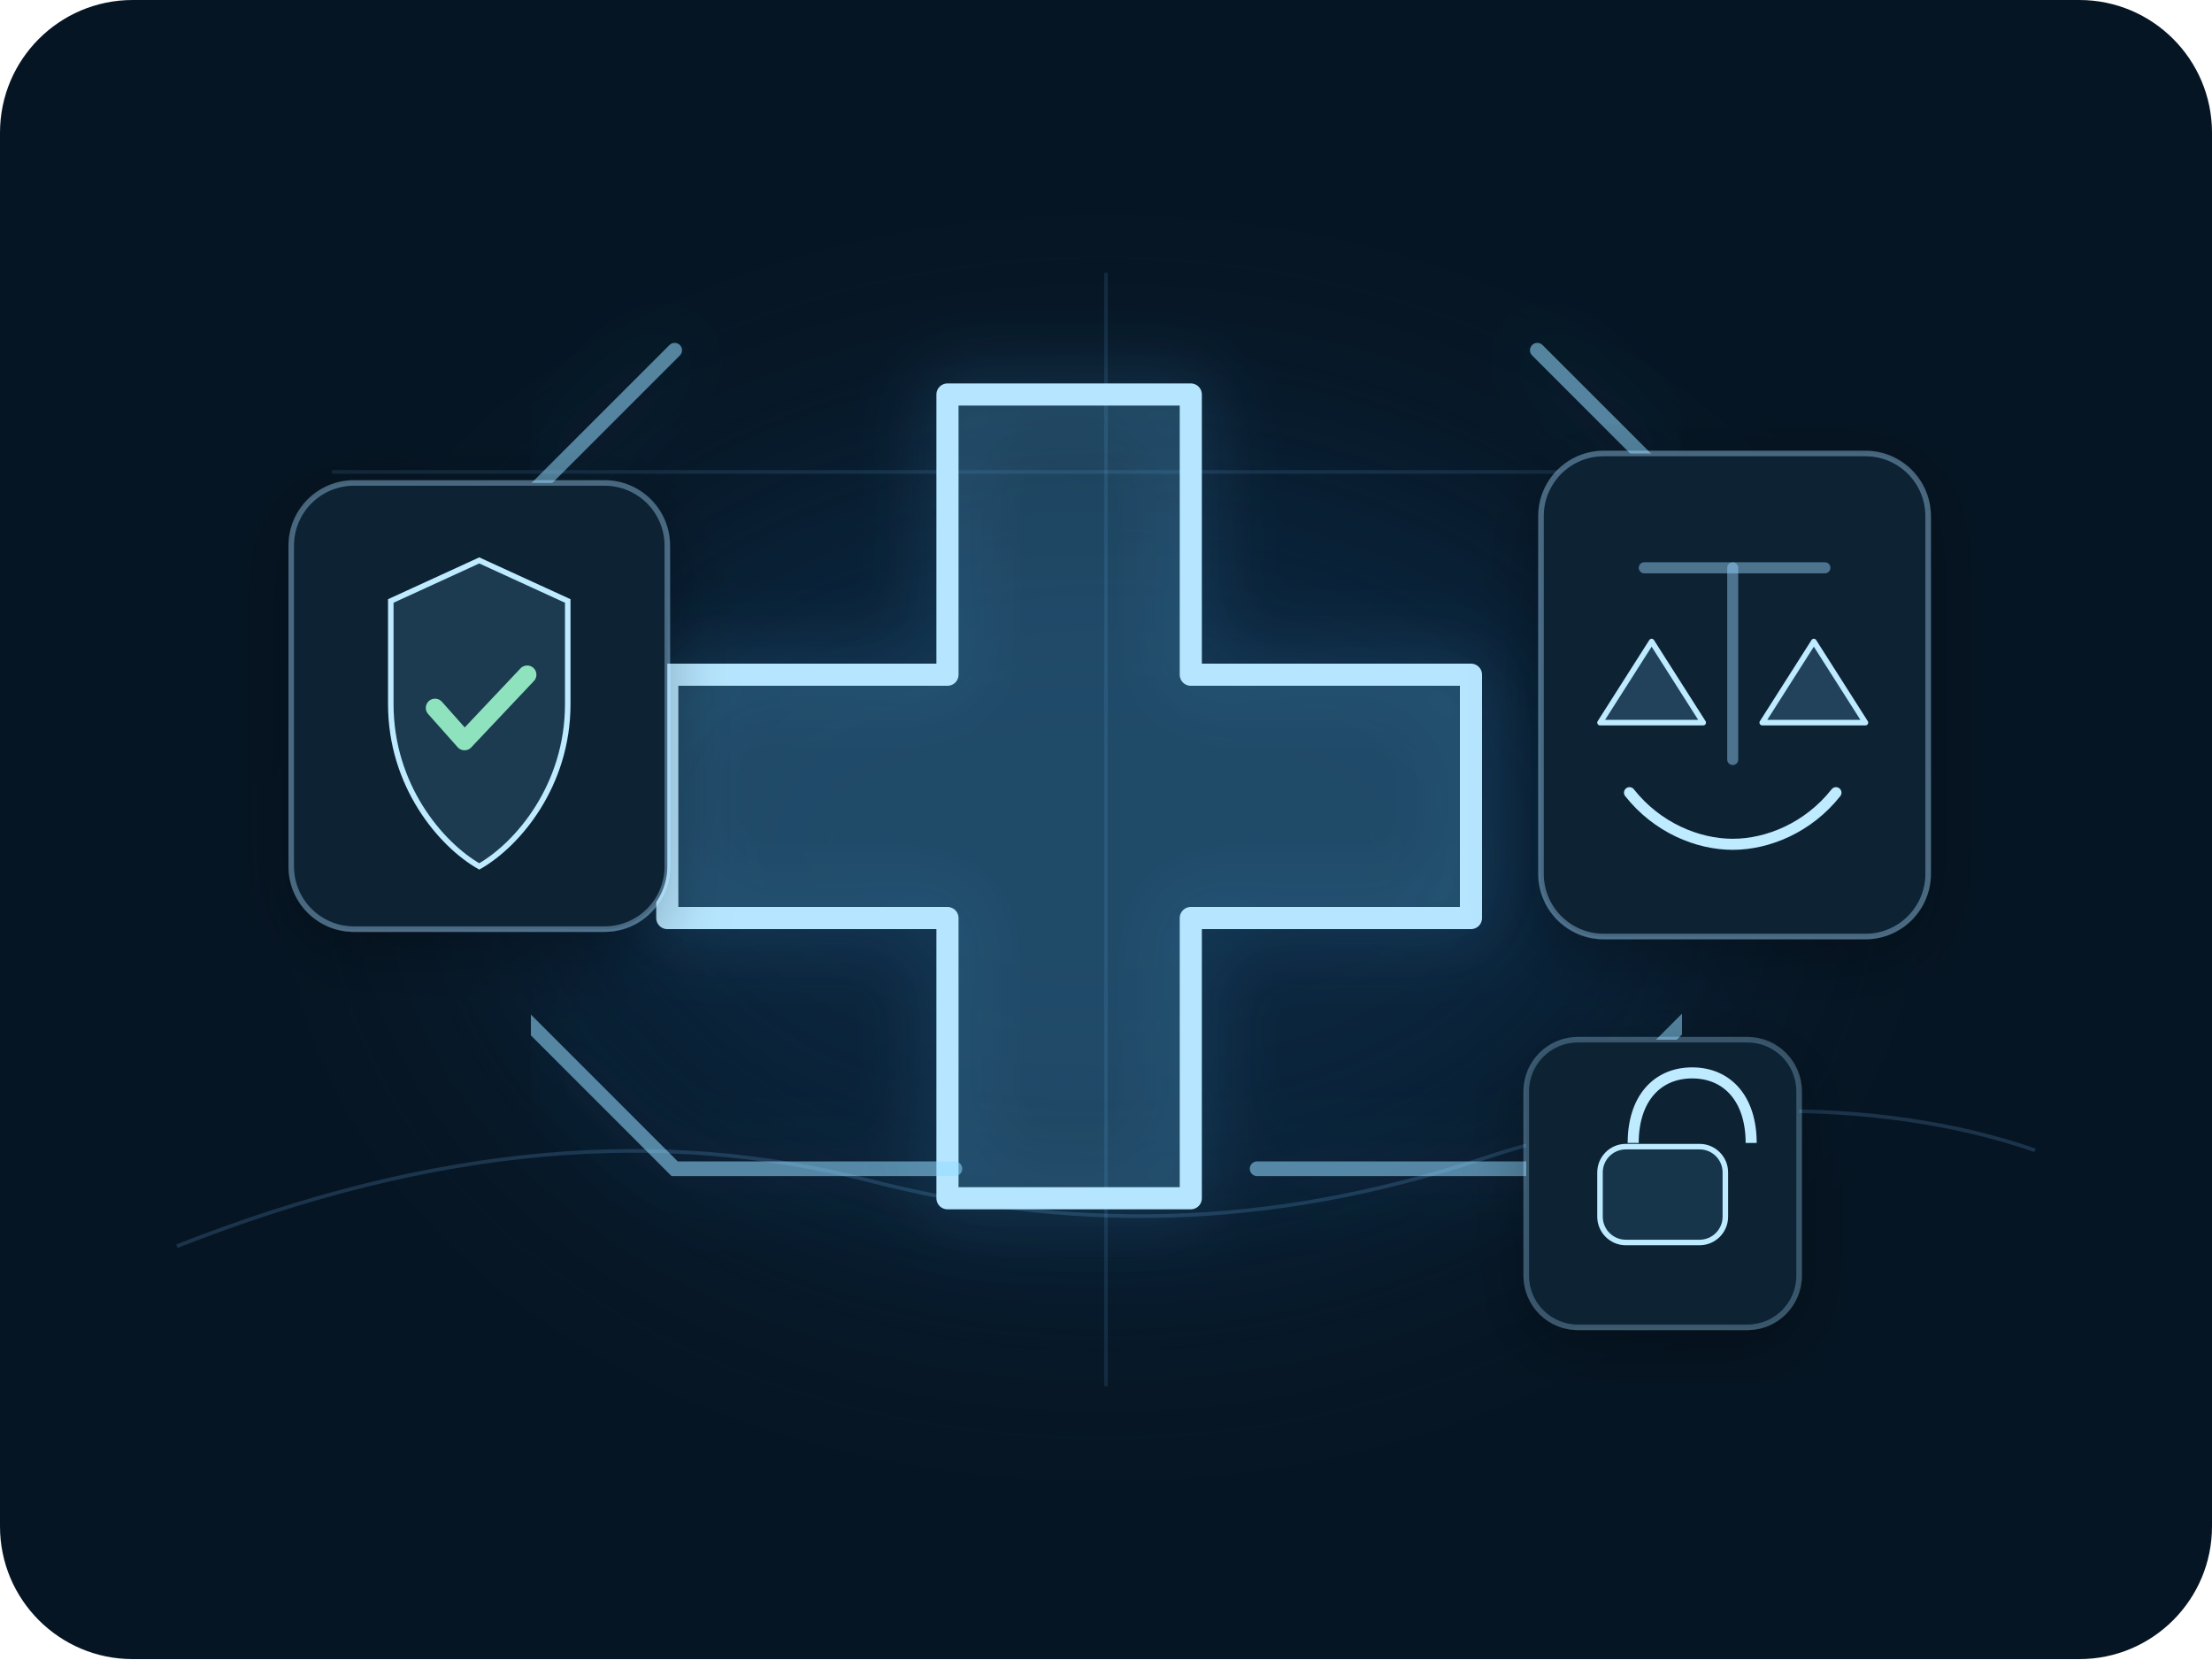
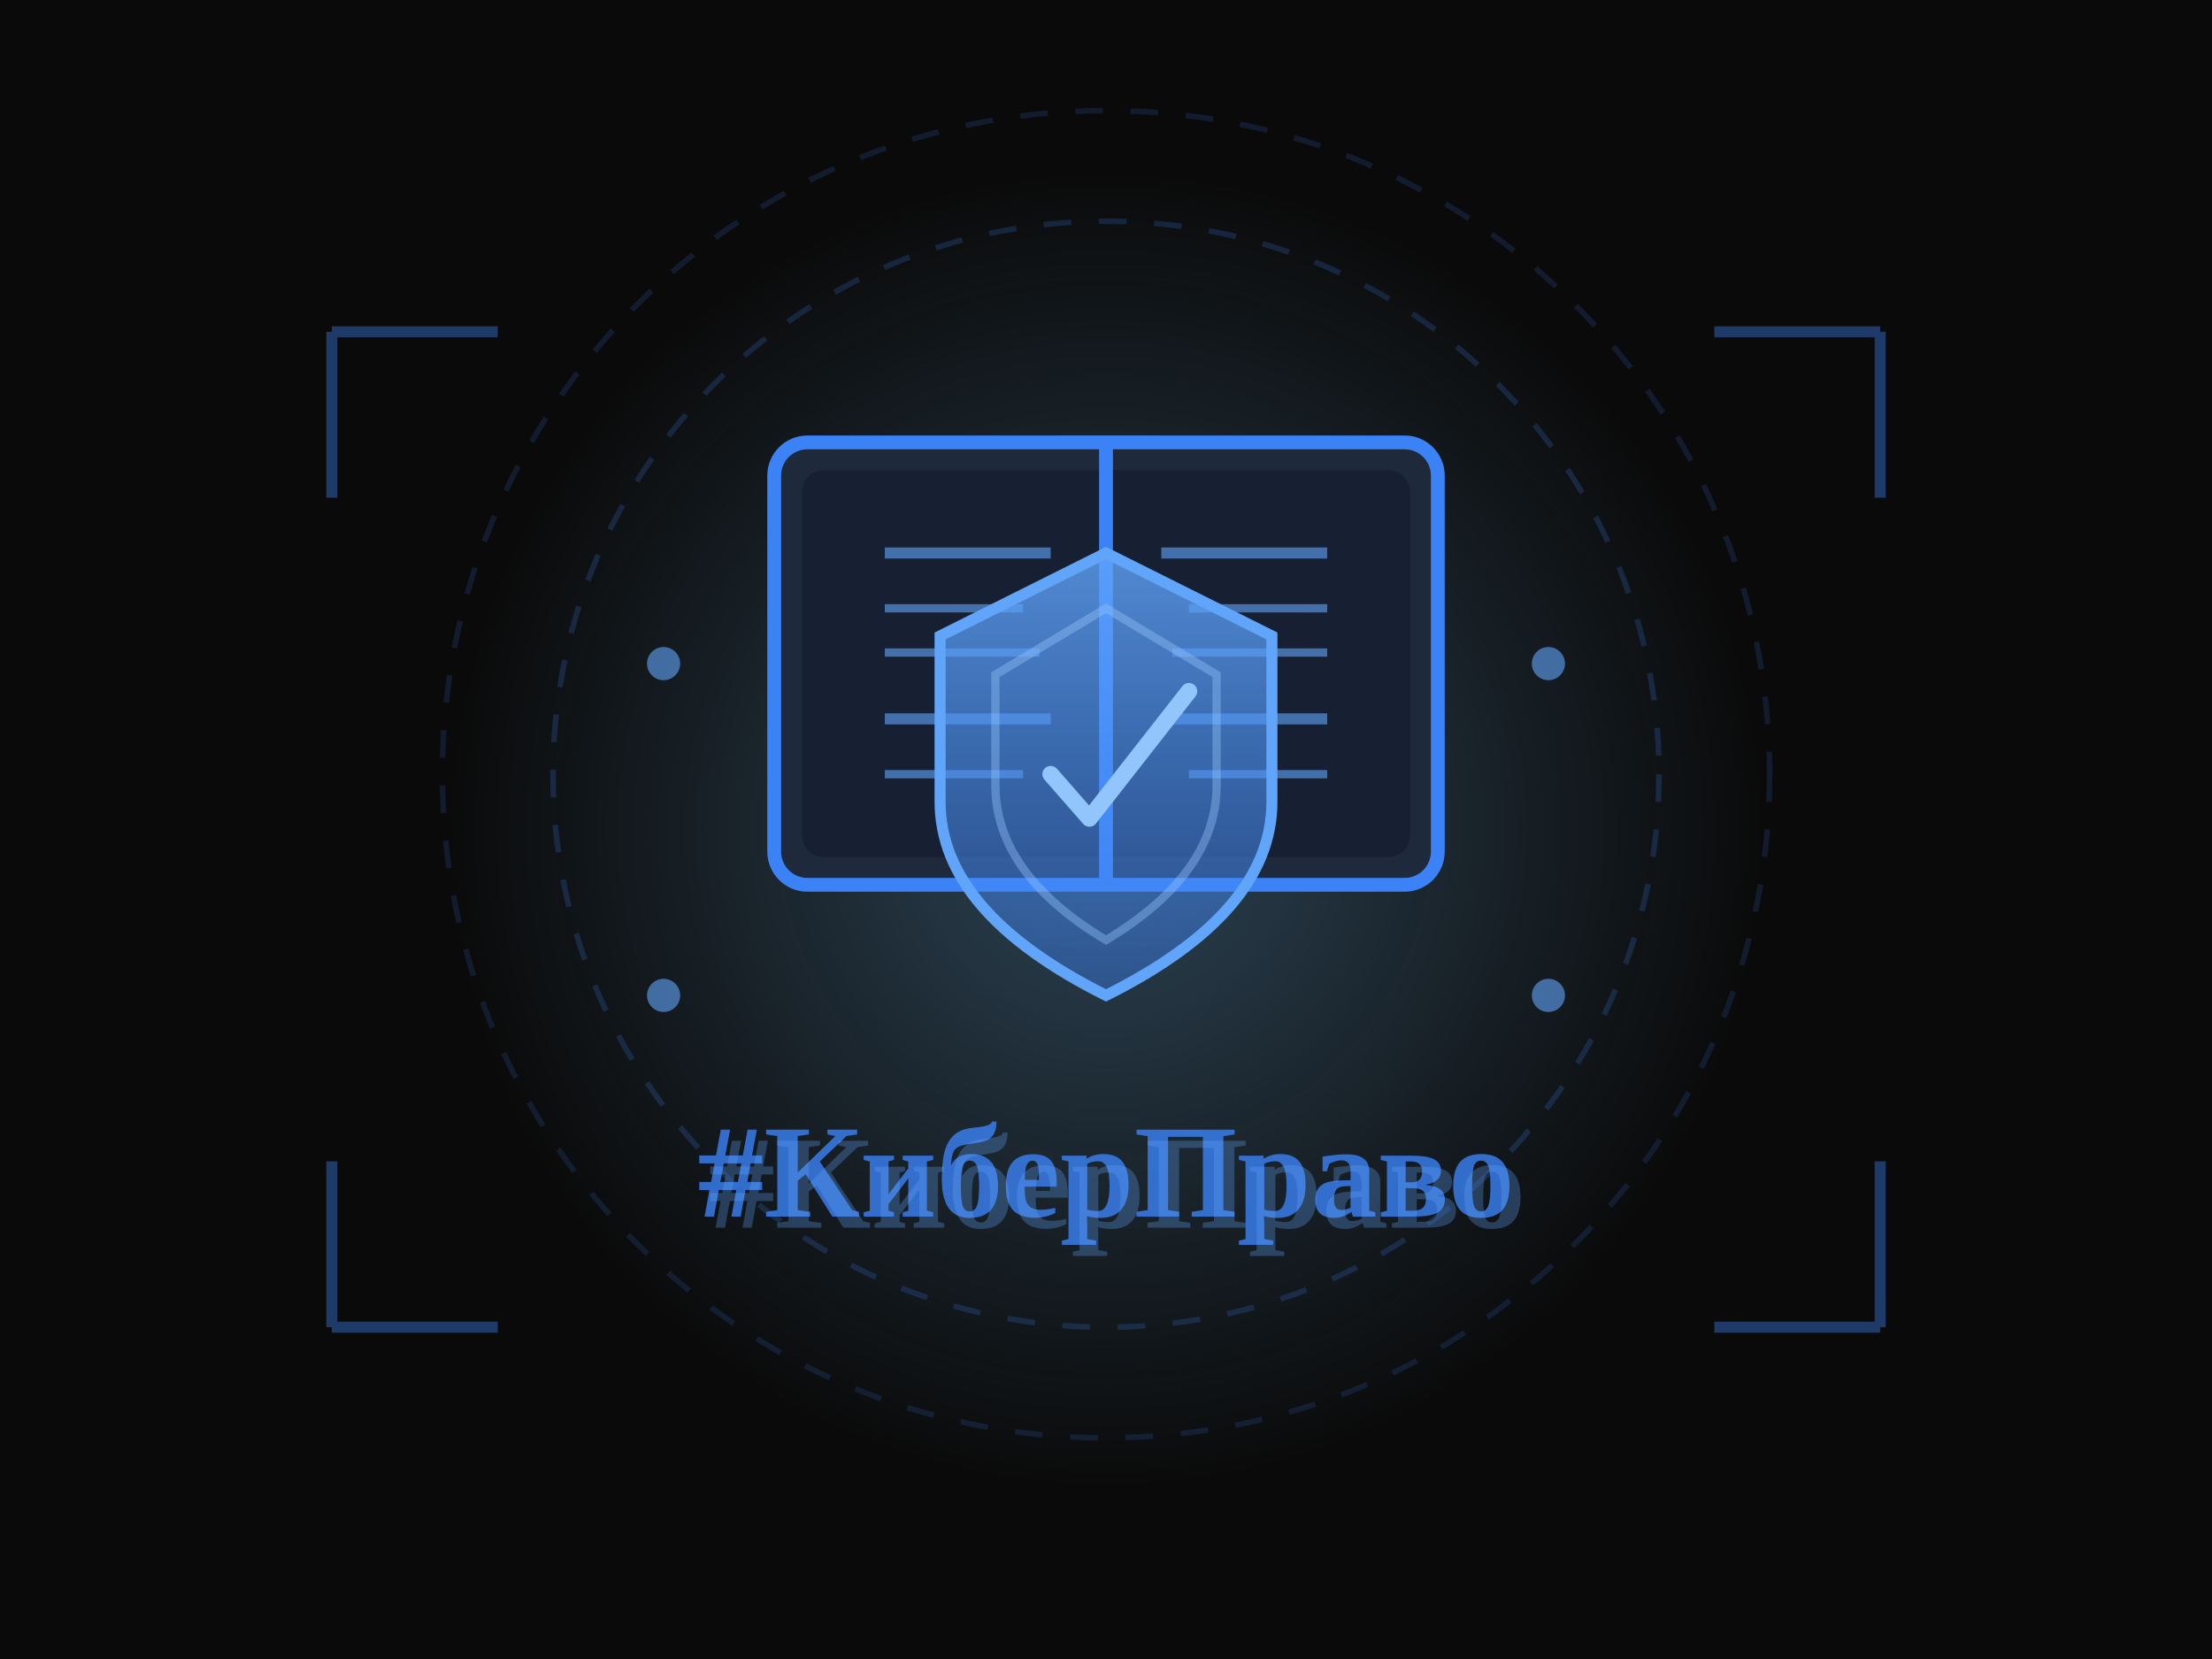
- <svg xmlns="http://www.w3.org/2000/svg" width="1200" height="900" viewBox="0 0 1200 900" fill="none">
-   <rect width="1200" height="900" rx="72" fill="#061523" />
-   <g opacity="0.42" filter="url(#glow)">
-     <ellipse cx="598" cy="460" rx="330" ry="220" fill="#113D63" />
+ <svg xmlns="http://www.w3.org/2000/svg" viewBox="0 0 400 300" fill="none">
+   <style>
+     @keyframes pulse {
+       0%, 100% { opacity: 0.3; }
+       50% { opacity: 0.6; }
+     }
+     @keyframes float {
+       0%, 100% { transform: translateY(0); }
+       50% { transform: translateY(-10px); }
+     }
+     @keyframes scaleGlow {
+       0%, 100% { transform: scale(1); opacity: 0.6; }
+       50% { transform: scale(1.1); opacity: 0.9; }
+     }
+     @keyframes dash {
+       to { stroke-dashoffset: -20; }
+     }
+     @keyframes sparkle {
+       0%, 100% { opacity: 0; transform: scale(0); }
+       50% { opacity: 1; transform: scale(1); }
+     }
+     .bg-glow { animation: pulse 3s ease-in-out infinite; }
+     .book { 
+       transform-origin: 200px 120px;
+       animation: float 3s ease-in-out infinite;
+     }
+     .shield { 
+       transform-origin: center;
+       animation: scaleGlow 2s ease-in-out infinite;
+     }
+     .orbit { 
+       stroke-dasharray: 5,5; 
+       animation: dash 1s linear infinite;
+     }
+     .star { animation: sparkle 2s ease-in-out infinite; }
+   </style>
+   <rect width="400" height="300" fill="#0a0a0a" />
+   <defs>
+     <radialGradient id="cyberGlow" cx="50%" cy="50%">
+       <stop offset="0%" style="stop-color:#7cc7ff;stop-opacity:0.3" />
+       <stop offset="100%" style="stop-color:#7cc7ff;stop-opacity:0" />
+     </radialGradient>
+     <linearGradient id="bookGrad" x1="0%" y1="0%" x2="0%" y2="100%">
+       <stop offset="0%" style="stop-color:#60a5fa;stop-opacity:0.8" />
+       <stop offset="100%" style="stop-color:#3b82f6;stop-opacity:0.4" />
+     </linearGradient>
+   </defs>
+   <circle cx="200" cy="150" r="120" fill="url(#cyberGlow)" class="bg-glow" />
+   <g class="book">
+     <rect x="140" y="80" width="120" height="80" rx="6" fill="#1e293b" stroke="#3b82f6" stroke-width="2.5" />
+     <rect x="145" y="85" width="110" height="70" rx="4" fill="#0f172a" opacity="0.5" />
+     <line x1="200" y1="80" x2="200" y2="160" stroke="#3b82f6" stroke-width="2.5" />
+     <g opacity="0.6">
+       <line x1="160" y1="100" x2="190" y2="100" stroke="#60a5fa" stroke-width="2" />
+       <line x1="160" y1="110" x2="185" y2="110" stroke="#60a5fa" stroke-width="1.5" />
+       <line x1="160" y1="118" x2="188" y2="118" stroke="#60a5fa" stroke-width="1.5" />
+       <line x1="160" y1="130" x2="190" y2="130" stroke="#60a5fa" stroke-width="2" />
+       <line x1="160" y1="140" x2="185" y2="140" stroke="#60a5fa" stroke-width="1.5" />
+       <line x1="210" y1="100" x2="240" y2="100" stroke="#60a5fa" stroke-width="2" />
+       <line x1="215" y1="110" x2="240" y2="110" stroke="#60a5fa" stroke-width="1.5" />
+       <line x1="212" y1="118" x2="240" y2="118" stroke="#60a5fa" stroke-width="1.5" />
+       <line x1="210" y1="130" x2="240" y2="130" stroke="#60a5fa" stroke-width="2" />
+       <line x1="215" y1="140" x2="240" y2="140" stroke="#60a5fa" stroke-width="1.5" />
+     </g>
+     <g class="shield">
+       <path d="M200,100 L230,115 L230,145 Q230,165 200,180 Q170,165 170,145 L170,115 Z" fill="url(#bookGrad)" stroke="#60a5fa" stroke-width="2" />
+       <path d="M200,110 L220,122 L220,142 Q220,158 200,170 Q180,158 180,142 L180,122 Z" fill="none" stroke="#93c5fd" stroke-width="1.5" opacity="0.4" />
+       <path d="M190,140 L197,148 L215,125" fill="none" stroke="#93c5fd" stroke-width="3" stroke-linecap="round" stroke-linejoin="round" />
+     </g>
  </g>
-   <path d="M96 676C238 620 360 612 470 640C578 668 686 668 806 628C902 596 1018 594 1104 624" stroke="#7BC7FF" stroke-opacity="0.18" stroke-width="2" />
-   <path d="M180 256H1020" stroke="#7BC7FF" stroke-opacity="0.12" stroke-width="2" />
-   <path d="M600 148V752" stroke="#7BC7FF" stroke-opacity="0.12" stroke-width="2" />
-   <g filter="url(#soft)">
-     <path d="M514 214H646V366H798V498H646V650H514V498H362V366H514V214Z" fill="#6FD1FF" fill-opacity="0.18" stroke="#B6E6FF" stroke-width="12" stroke-linejoin="round" />
-     <path d="M366 190L252 304V520L366 634H518" stroke="#92DAFF" stroke-opacity="0.55" stroke-width="8" stroke-linecap="round" />
-     <path d="M834 190L948 304V520L834 634H682" stroke="#92DAFF" stroke-opacity="0.55" stroke-width="8" stroke-linecap="round" />
+   <g transform="translate(200, 220)">
+     <text x="0" y="0" text-anchor="middle" fill="#3b82f6" font-size="24" font-weight="bold" opacity="0.8">#КиберПраво</text>
+     <text x="0" y="0" text-anchor="middle" fill="#60a5fa" font-size="24" font-weight="bold" opacity="0.3" transform="translate(2, 2)">#КиберПраво</text>
  </g>
-   <g filter="url(#card)">
-     <rect x="158" y="262" width="204" height="242" rx="34" fill="#0D2133" stroke="#A9DEFF" stroke-opacity="0.38" stroke-width="3" />
-     <path d="M260 304L308 326V382C308 426 281 458 260 470C239 458 212 426 212 382V326L260 304Z" fill="#6FD1FF" fill-opacity="0.15" stroke="#BEEBFF" stroke-width="3" />
-     <path d="M236 384L252 402L286 366" stroke="#8EE3BE" stroke-width="10" stroke-linecap="round" stroke-linejoin="round" />
+   <circle cx="200" cy="140" r="100" fill="none" stroke="#3b82f6" stroke-width="1" opacity="0.2" class="orbit" />
+   <circle cx="200" cy="140" r="120" fill="none" stroke="#3b82f6" stroke-width="1" opacity="0.15" class="orbit" />
+   <g opacity="0.4" stroke="#3b82f6" stroke-width="2">
+     <path d="M60,60 L60,90 M60,60 L90,60" />
+     <path d="M340,60 L340,90 M340,60 L310,60" />
+     <path d="M60,240 L60,210 M60,240 L90,240" />
+     <path d="M340,240 L340,210 M340,240 L310,240" />
  </g>
-   <g filter="url(#card)">
-     <rect x="836" y="246" width="210" height="262" rx="34" fill="#0D2133" stroke="#A9DEFF" stroke-opacity="0.38" stroke-width="3" />
-     <path d="M892 308H990" stroke="#9BD8FF" stroke-opacity="0.45" stroke-width="6" stroke-linecap="round" />
-     <path d="M940 308V412" stroke="#9BD8FF" stroke-opacity="0.45" stroke-width="6" stroke-linecap="round" />
-     <path d="M896 348L868 392H924L896 348Z" fill="#6FD1FF" fill-opacity="0.2" stroke="#BEEBFF" stroke-width="3" stroke-linejoin="round" />
-     <path d="M984 348L956 392H1012L984 348Z" fill="#6FD1FF" fill-opacity="0.2" stroke="#BEEBFF" stroke-width="3" stroke-linejoin="round" />
-     <path d="M884 430C899 449 921 458 940 458C959 458 981 449 996 430" stroke="#BEEBFF" stroke-width="6" stroke-linecap="round" />
+   <g opacity="0.6">
+     <circle cx="120" cy="120" r="3" fill="#60a5fa" class="star" style="animation-delay: 0s" />
+     <circle cx="280" cy="120" r="3" fill="#60a5fa" class="star" style="animation-delay: 0.4s" />
+     <circle cx="120" cy="180" r="3" fill="#60a5fa" class="star" style="animation-delay: 0.8s" />
+     <circle cx="280" cy="180" r="3" fill="#60a5fa" class="star" style="animation-delay: 1.2s" />
  </g>
-   <g filter="url(#card)">
-     <rect x="828" y="564" width="148" height="156" rx="28" fill="#0D2133" stroke="#A9DEFF" stroke-opacity="0.28" stroke-width="3" />
-     <rect x="868" y="622" width="68" height="52" rx="14" fill="#6FD1FF" fill-opacity="0.12" stroke="#BEEBFF" stroke-width="3" />
-     <path d="M886 620C886 596 899 582 918 582C937 582 950 596 950 620" stroke="#BEEBFF" stroke-width="6" />
-   </g>
-   <defs>
-     <filter id="glow" x="128" y="100" width="940" height="720" filterUnits="userSpaceOnUse" color-interpolation-filters="sRGB">
-       <feGaussianBlur stdDeviation="70" />
-     </filter>
-     <filter id="soft" x="288" y="140" width="624" height="584" filterUnits="userSpaceOnUse" color-interpolation-filters="sRGB">
-       <feDropShadow dx="0" dy="0" stdDeviation="20" flood-color="#58BFFF" flood-opacity="0.28" />
-     </filter>
-     <filter id="card" x="128" y="220" width="948" height="530" filterUnits="userSpaceOnUse" color-interpolation-filters="sRGB">
-       <feDropShadow dx="0" dy="10" stdDeviation="18" flood-color="#000000" flood-opacity="0.28" />
-     </filter>
-   </defs>
</svg>
